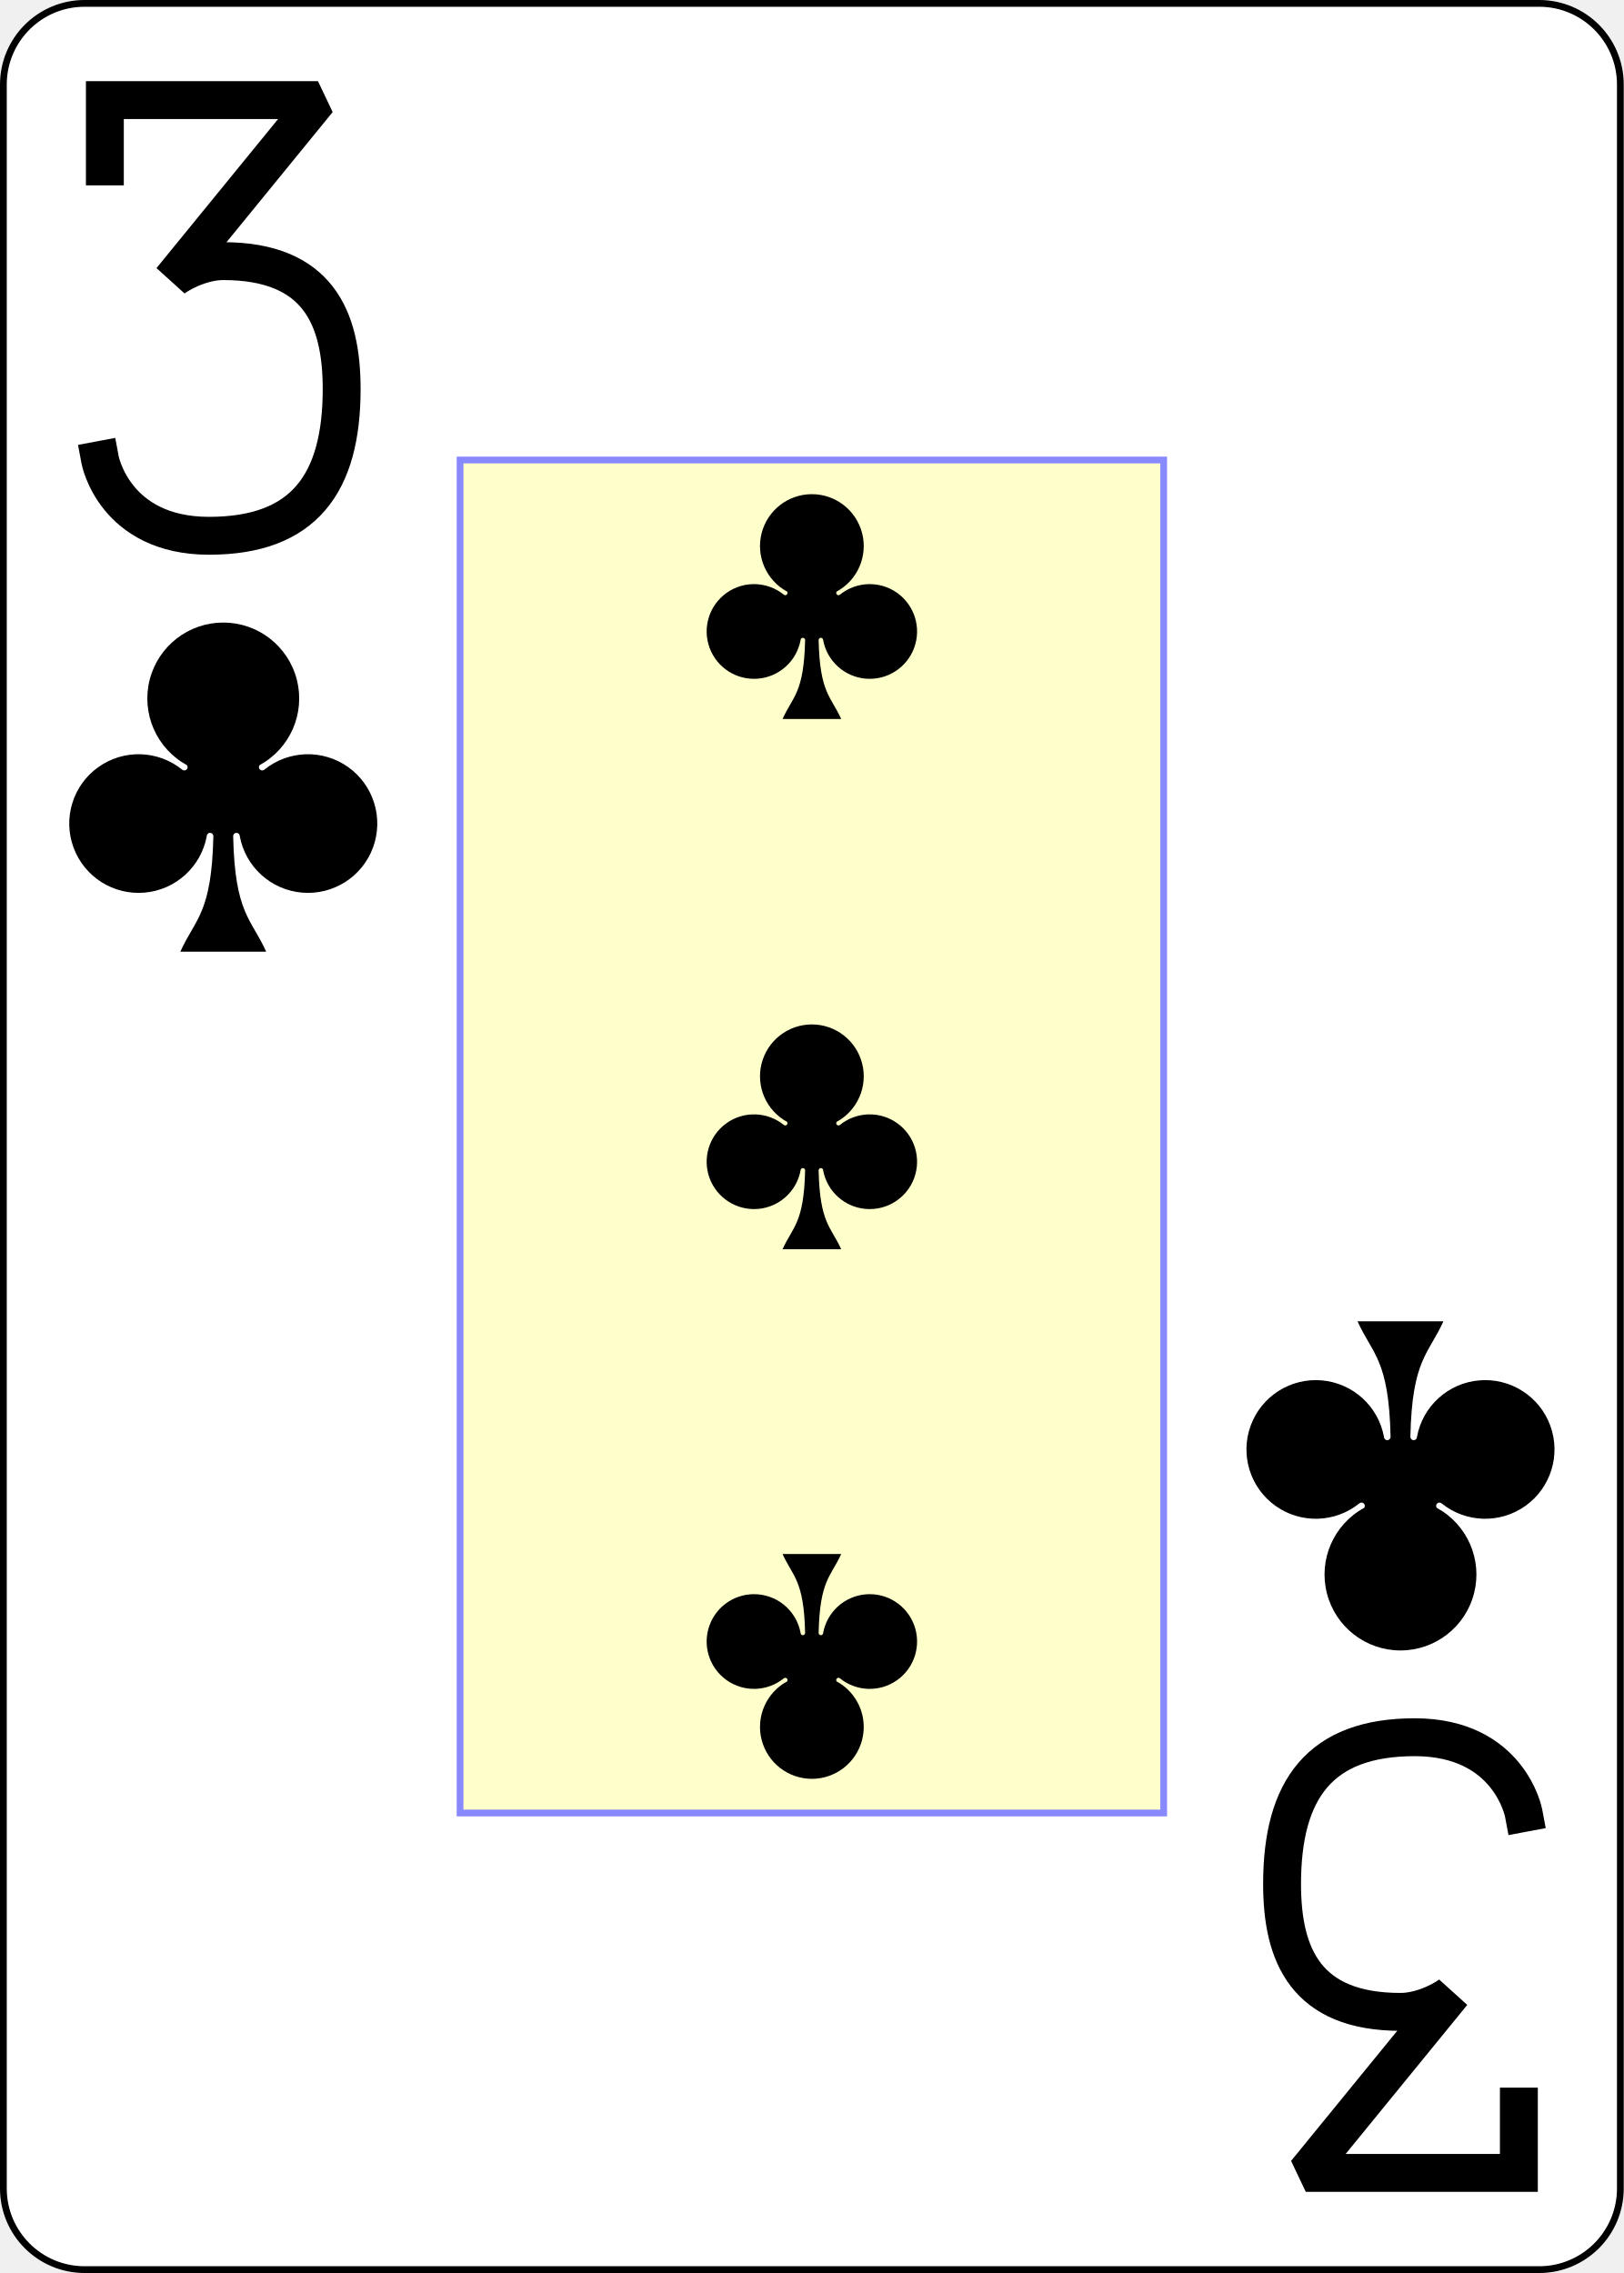
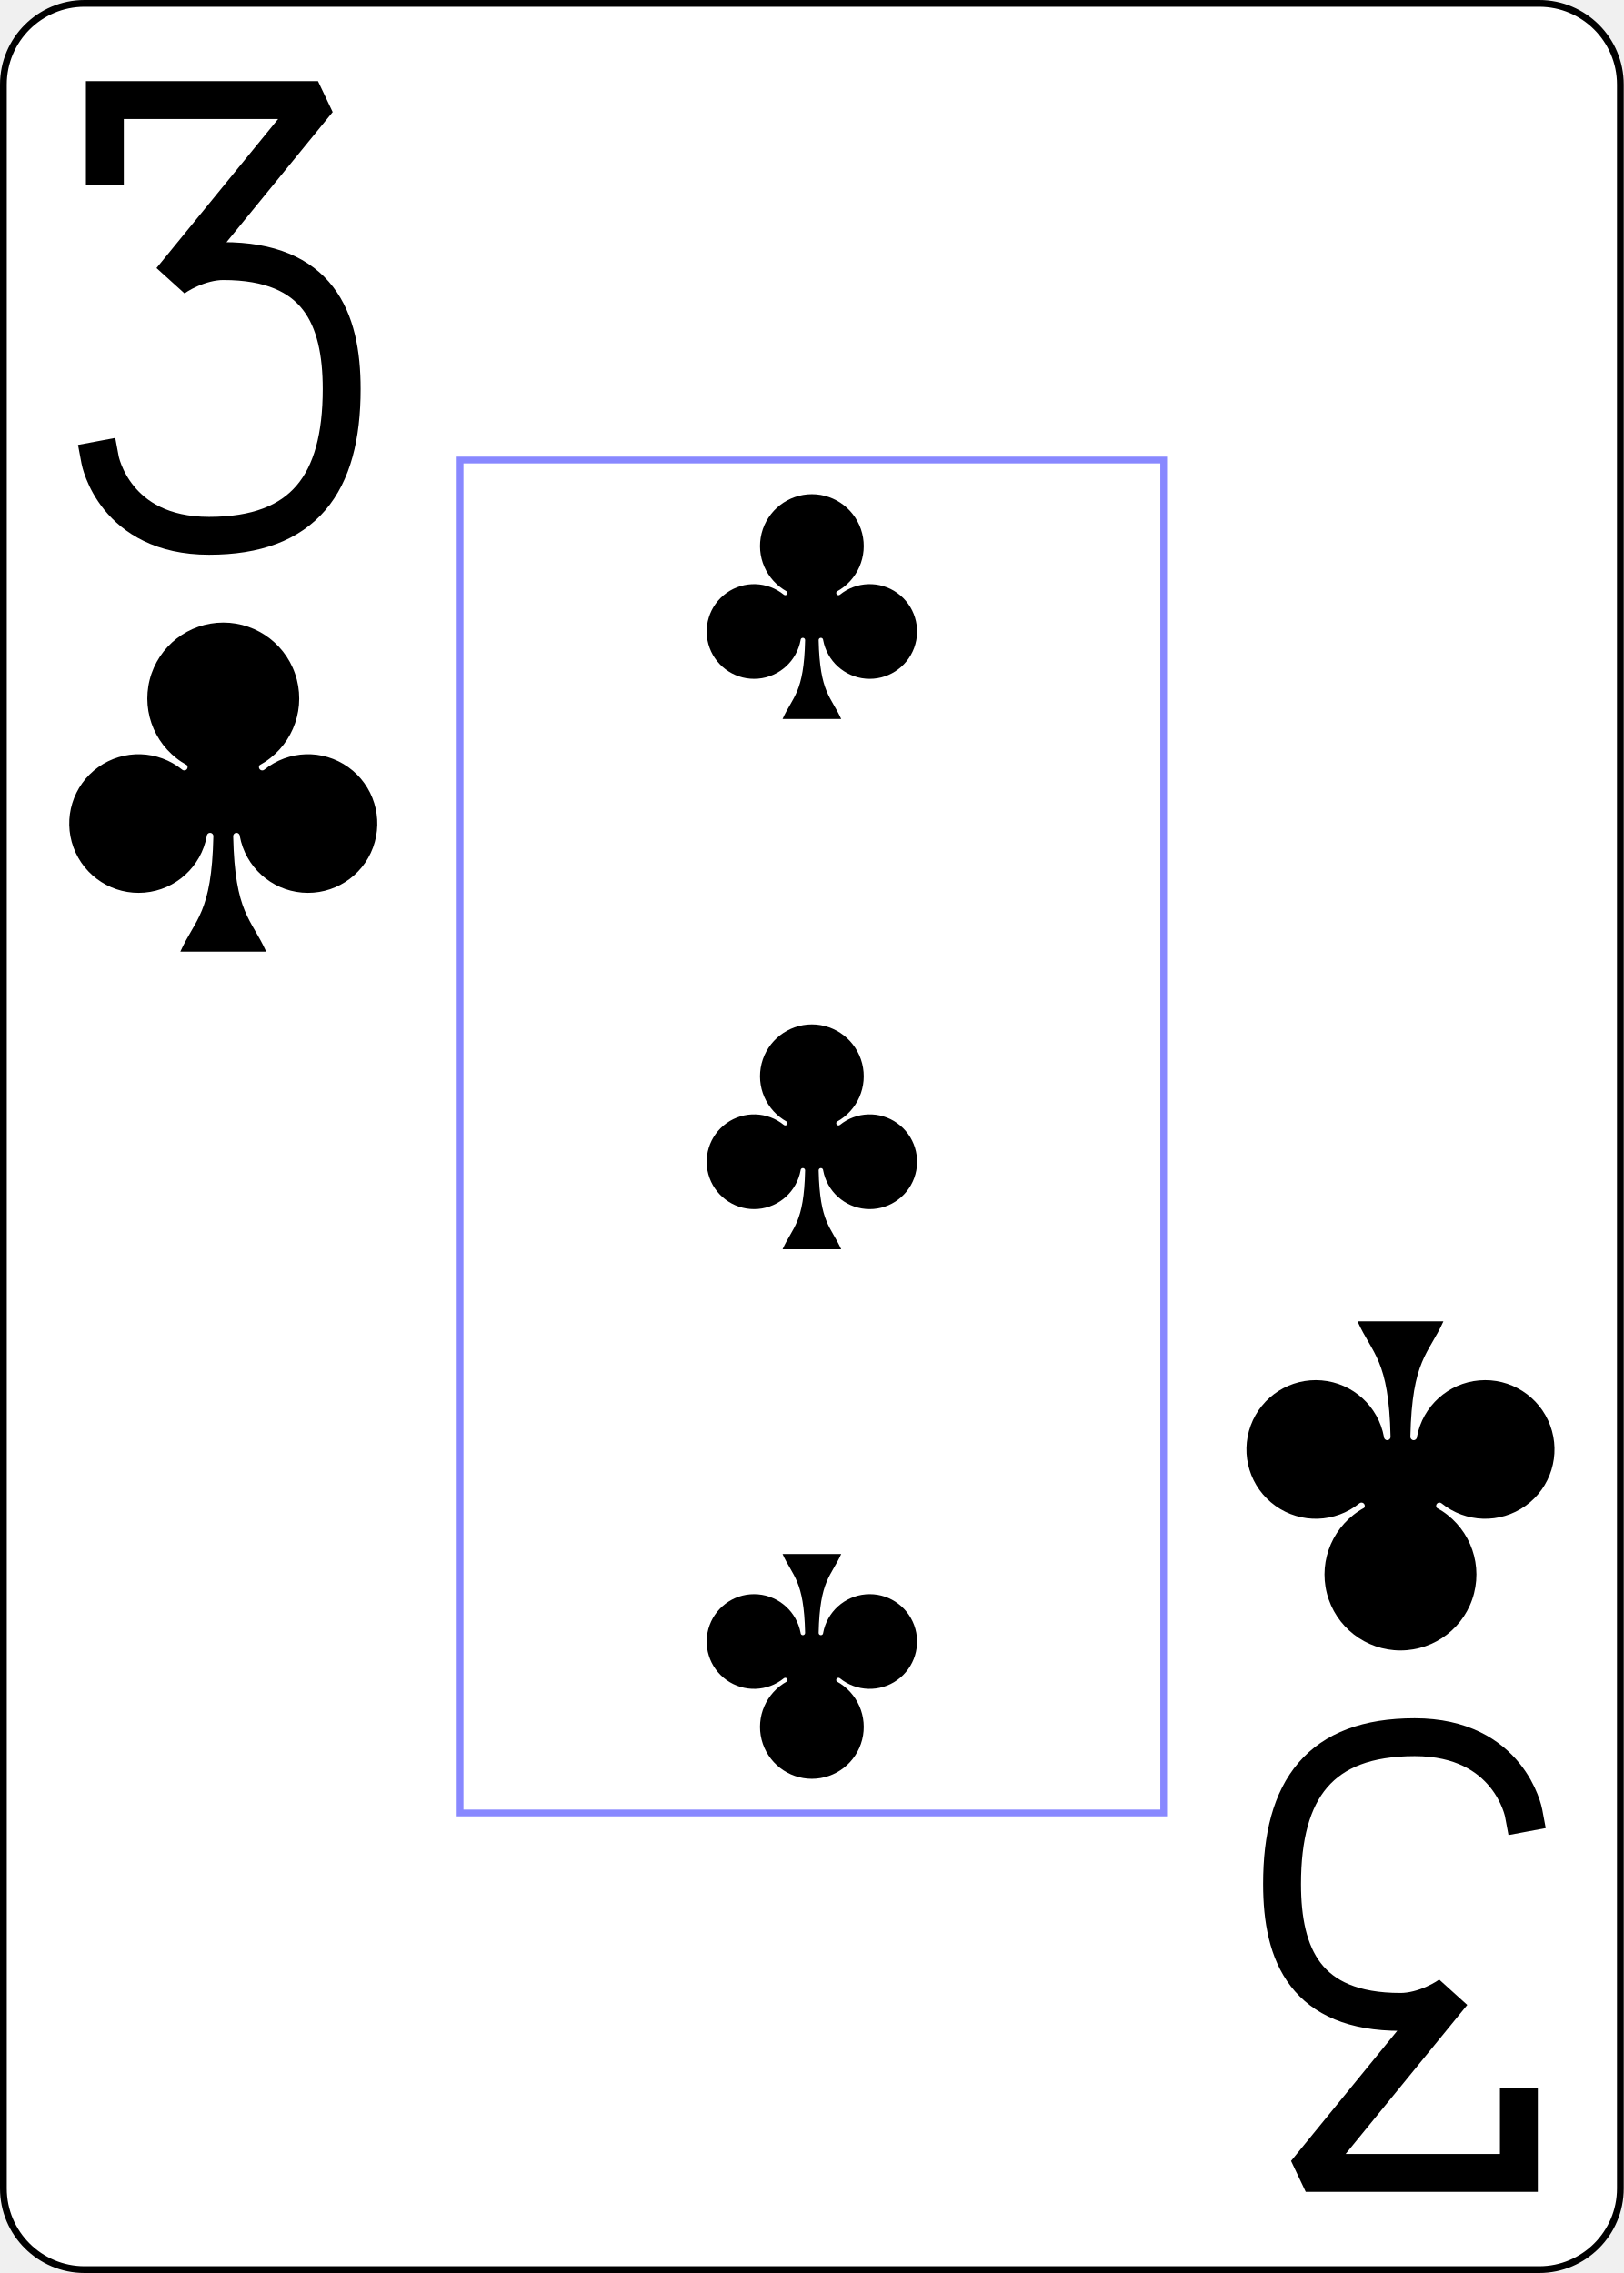
<svg xmlns="http://www.w3.org/2000/svg" xmlns:xlink="http://www.w3.org/1999/xlink" class="card" face="3C" height="3.5in" preserveAspectRatio="none" viewBox="-120 -168 240 336" width="2.5in">
  <symbol id="SC3" viewBox="-600 -600 1200 1200" preserveAspectRatio="xMinYMid">
    <path d="M30 150C35 385 85 400 130 500L-130 500C-85 400 -35 385 -30 150A10 10 0 0 0 -50 150A210 210 0 1 1 -124 -51A10 10 0 0 0 -110 -65A230 230 0 1 1 110 -65A10 10 0 0 0 124 -51A210 210 0 1 1 50 150A10 10 0 0 0 30 150Z" fill="black" />
  </symbol>
  <symbol id="VC3" viewBox="-500 -500 1000 1000" preserveAspectRatio="xMinYMid">
    <path d="M-250 -320L-250 -460L200 -460L-110 -80C-100 -90 -50 -120 0 -120C200 -120 250 0 250 150C250 350 170 460 -30 460C-230 460 -260 300 -260 300" stroke="black" stroke-width="80" stroke-linecap="square" stroke-miterlimit="1.5" fill="none" />
  </symbol>
  <defs>
    <rect id="XC3" width="104" height="200" x="-52" y="-100" />
  </defs>
  <rect width="239" height="335" x="-119.5" y="-167.5" rx="12" ry="12" fill="white" stroke="black" />
-   <use xlink:href="#XC3" stroke="#88f" fill="#FFC" />
+   <use xlink:href="#XC3" stroke="#88f" fill="white" />
  <use xlink:href="#VC3" height="70" x="-122" y="-156" />
  <use xlink:href="#SC3" height="58.558" x="-116.279" y="-81" />
  <use xlink:href="#SC3" height="40" x="-20" y="-98.384" />
  <use xlink:href="#SC3" height="40" x="-20" y="-20" />
  <g transform="rotate(180)">
    <use xlink:href="#VC3" height="70" x="-122" y="-156" />
    <use xlink:href="#SC3" height="58.558" x="-116.279" y="-81" />
    <use xlink:href="#SC3" height="40" x="-20" y="-98.384" />
  </g>
</svg>
